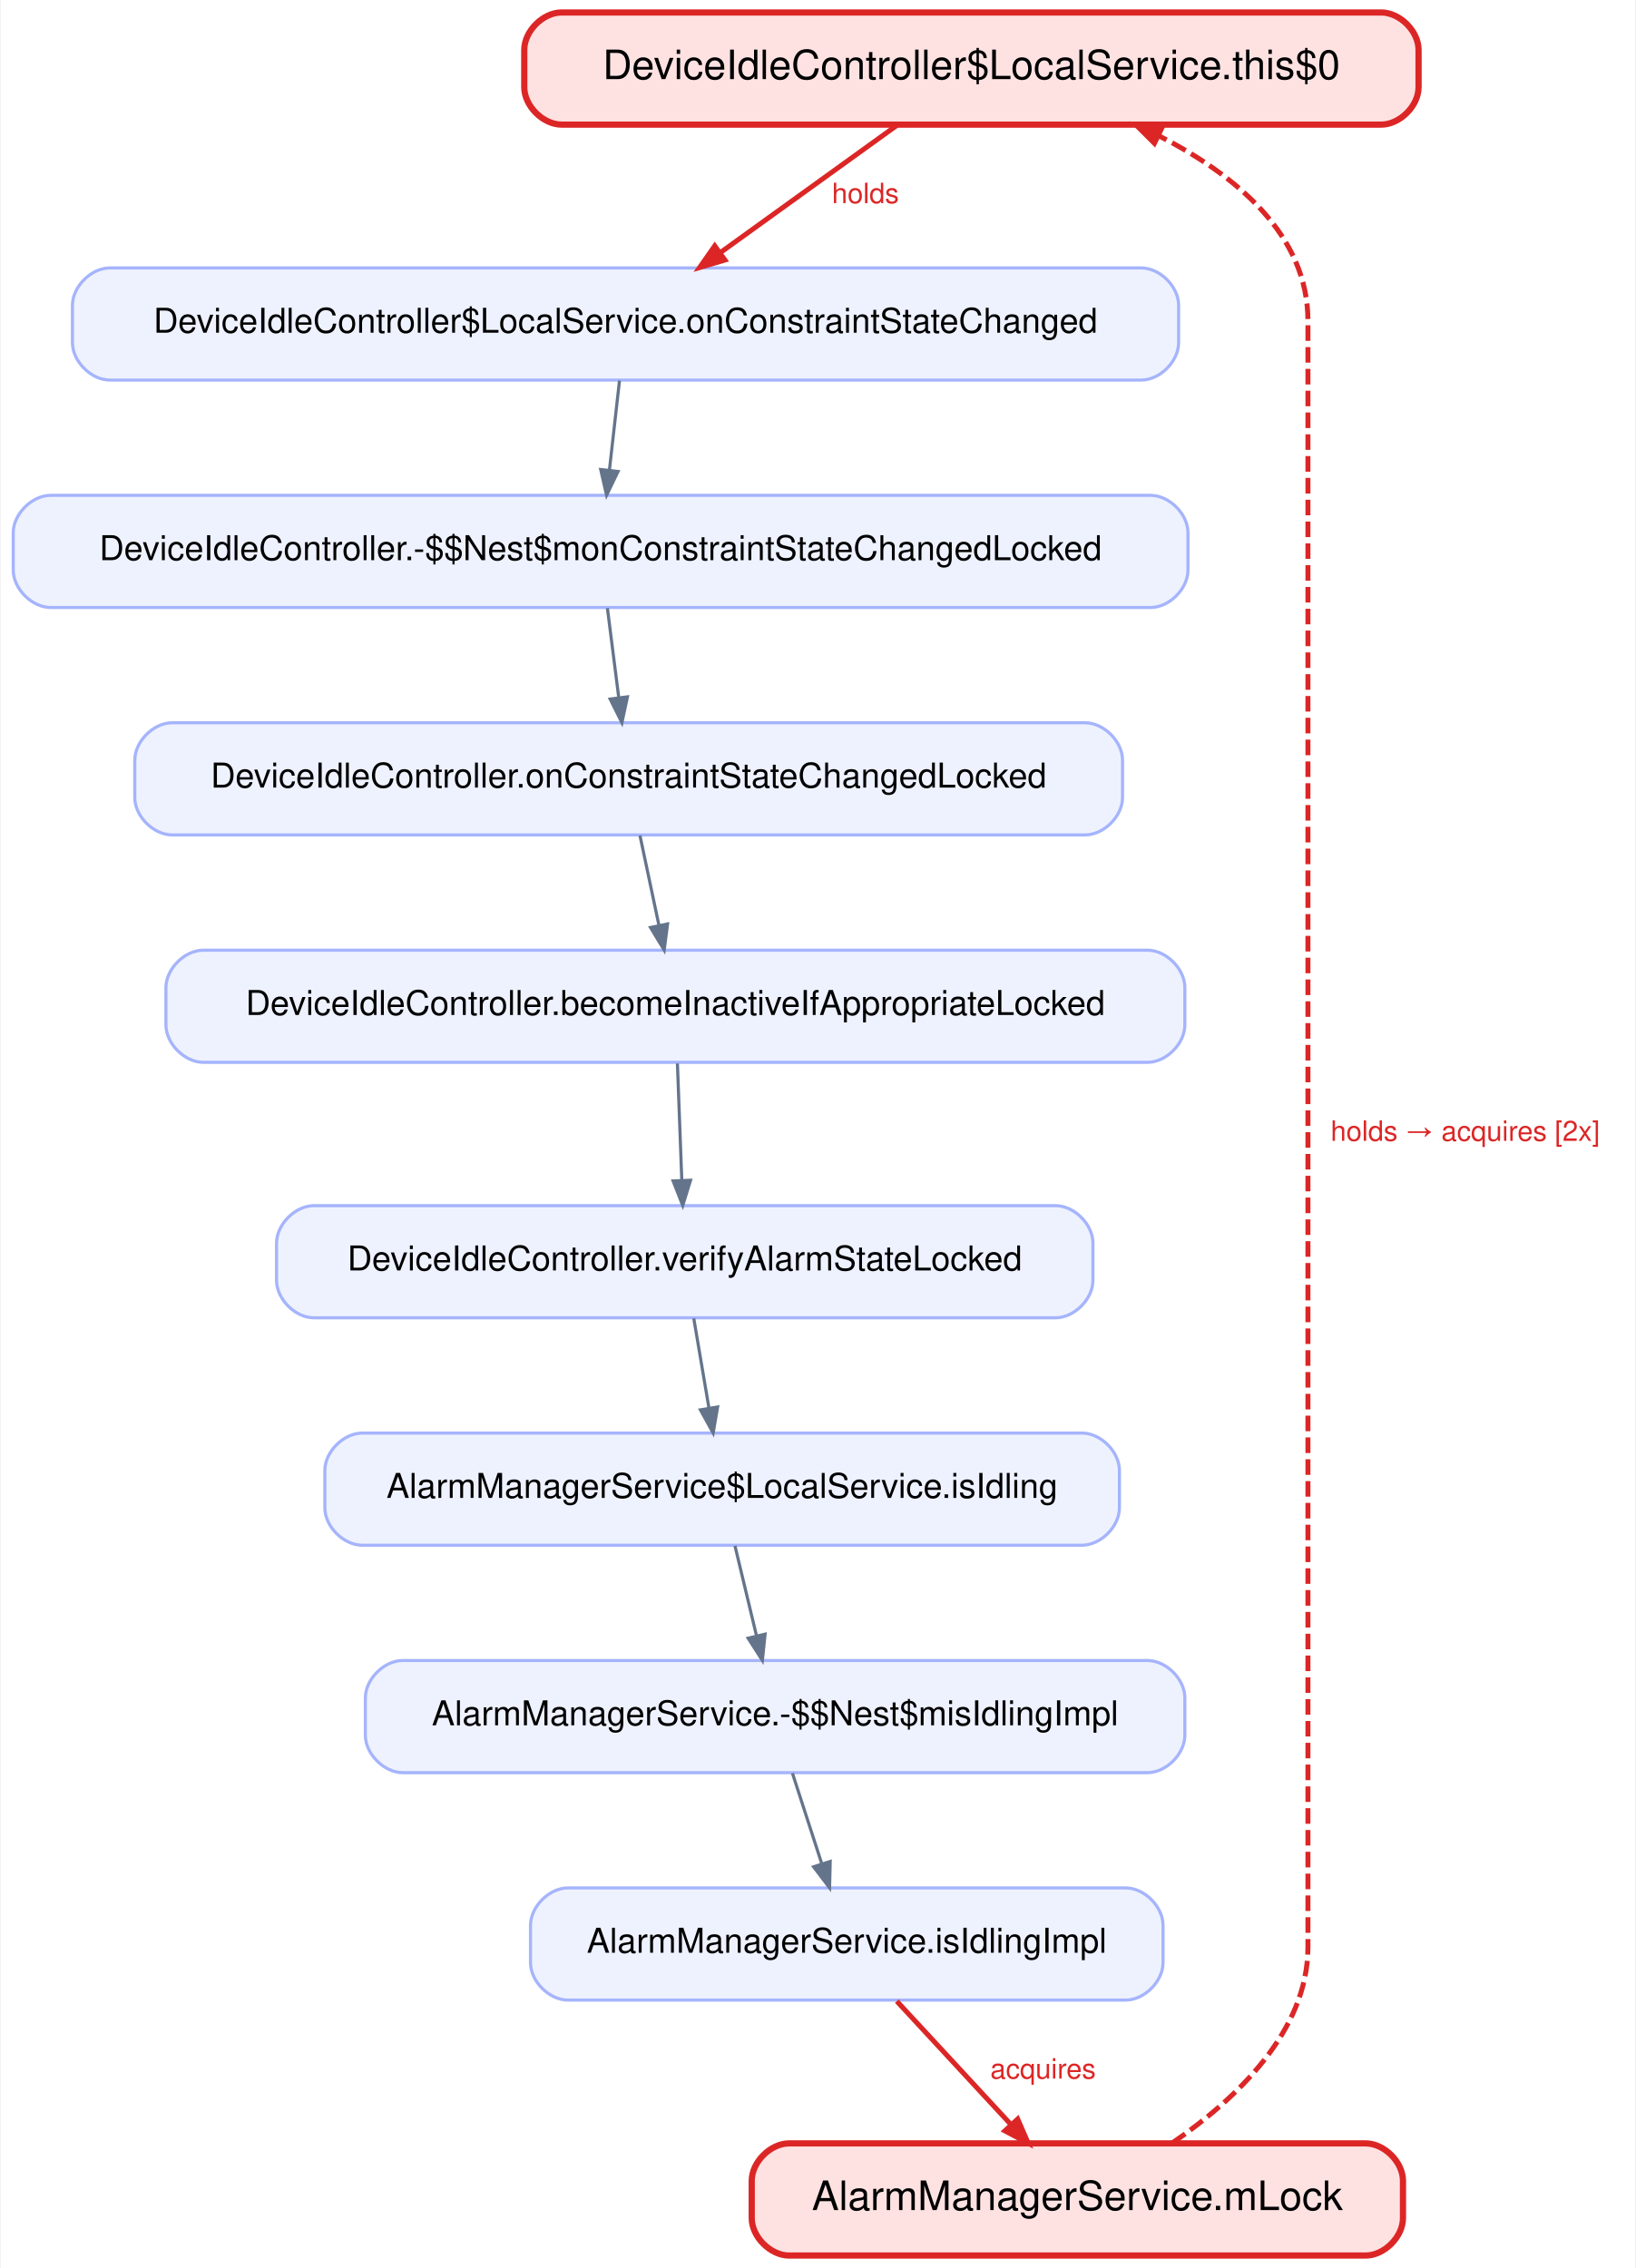
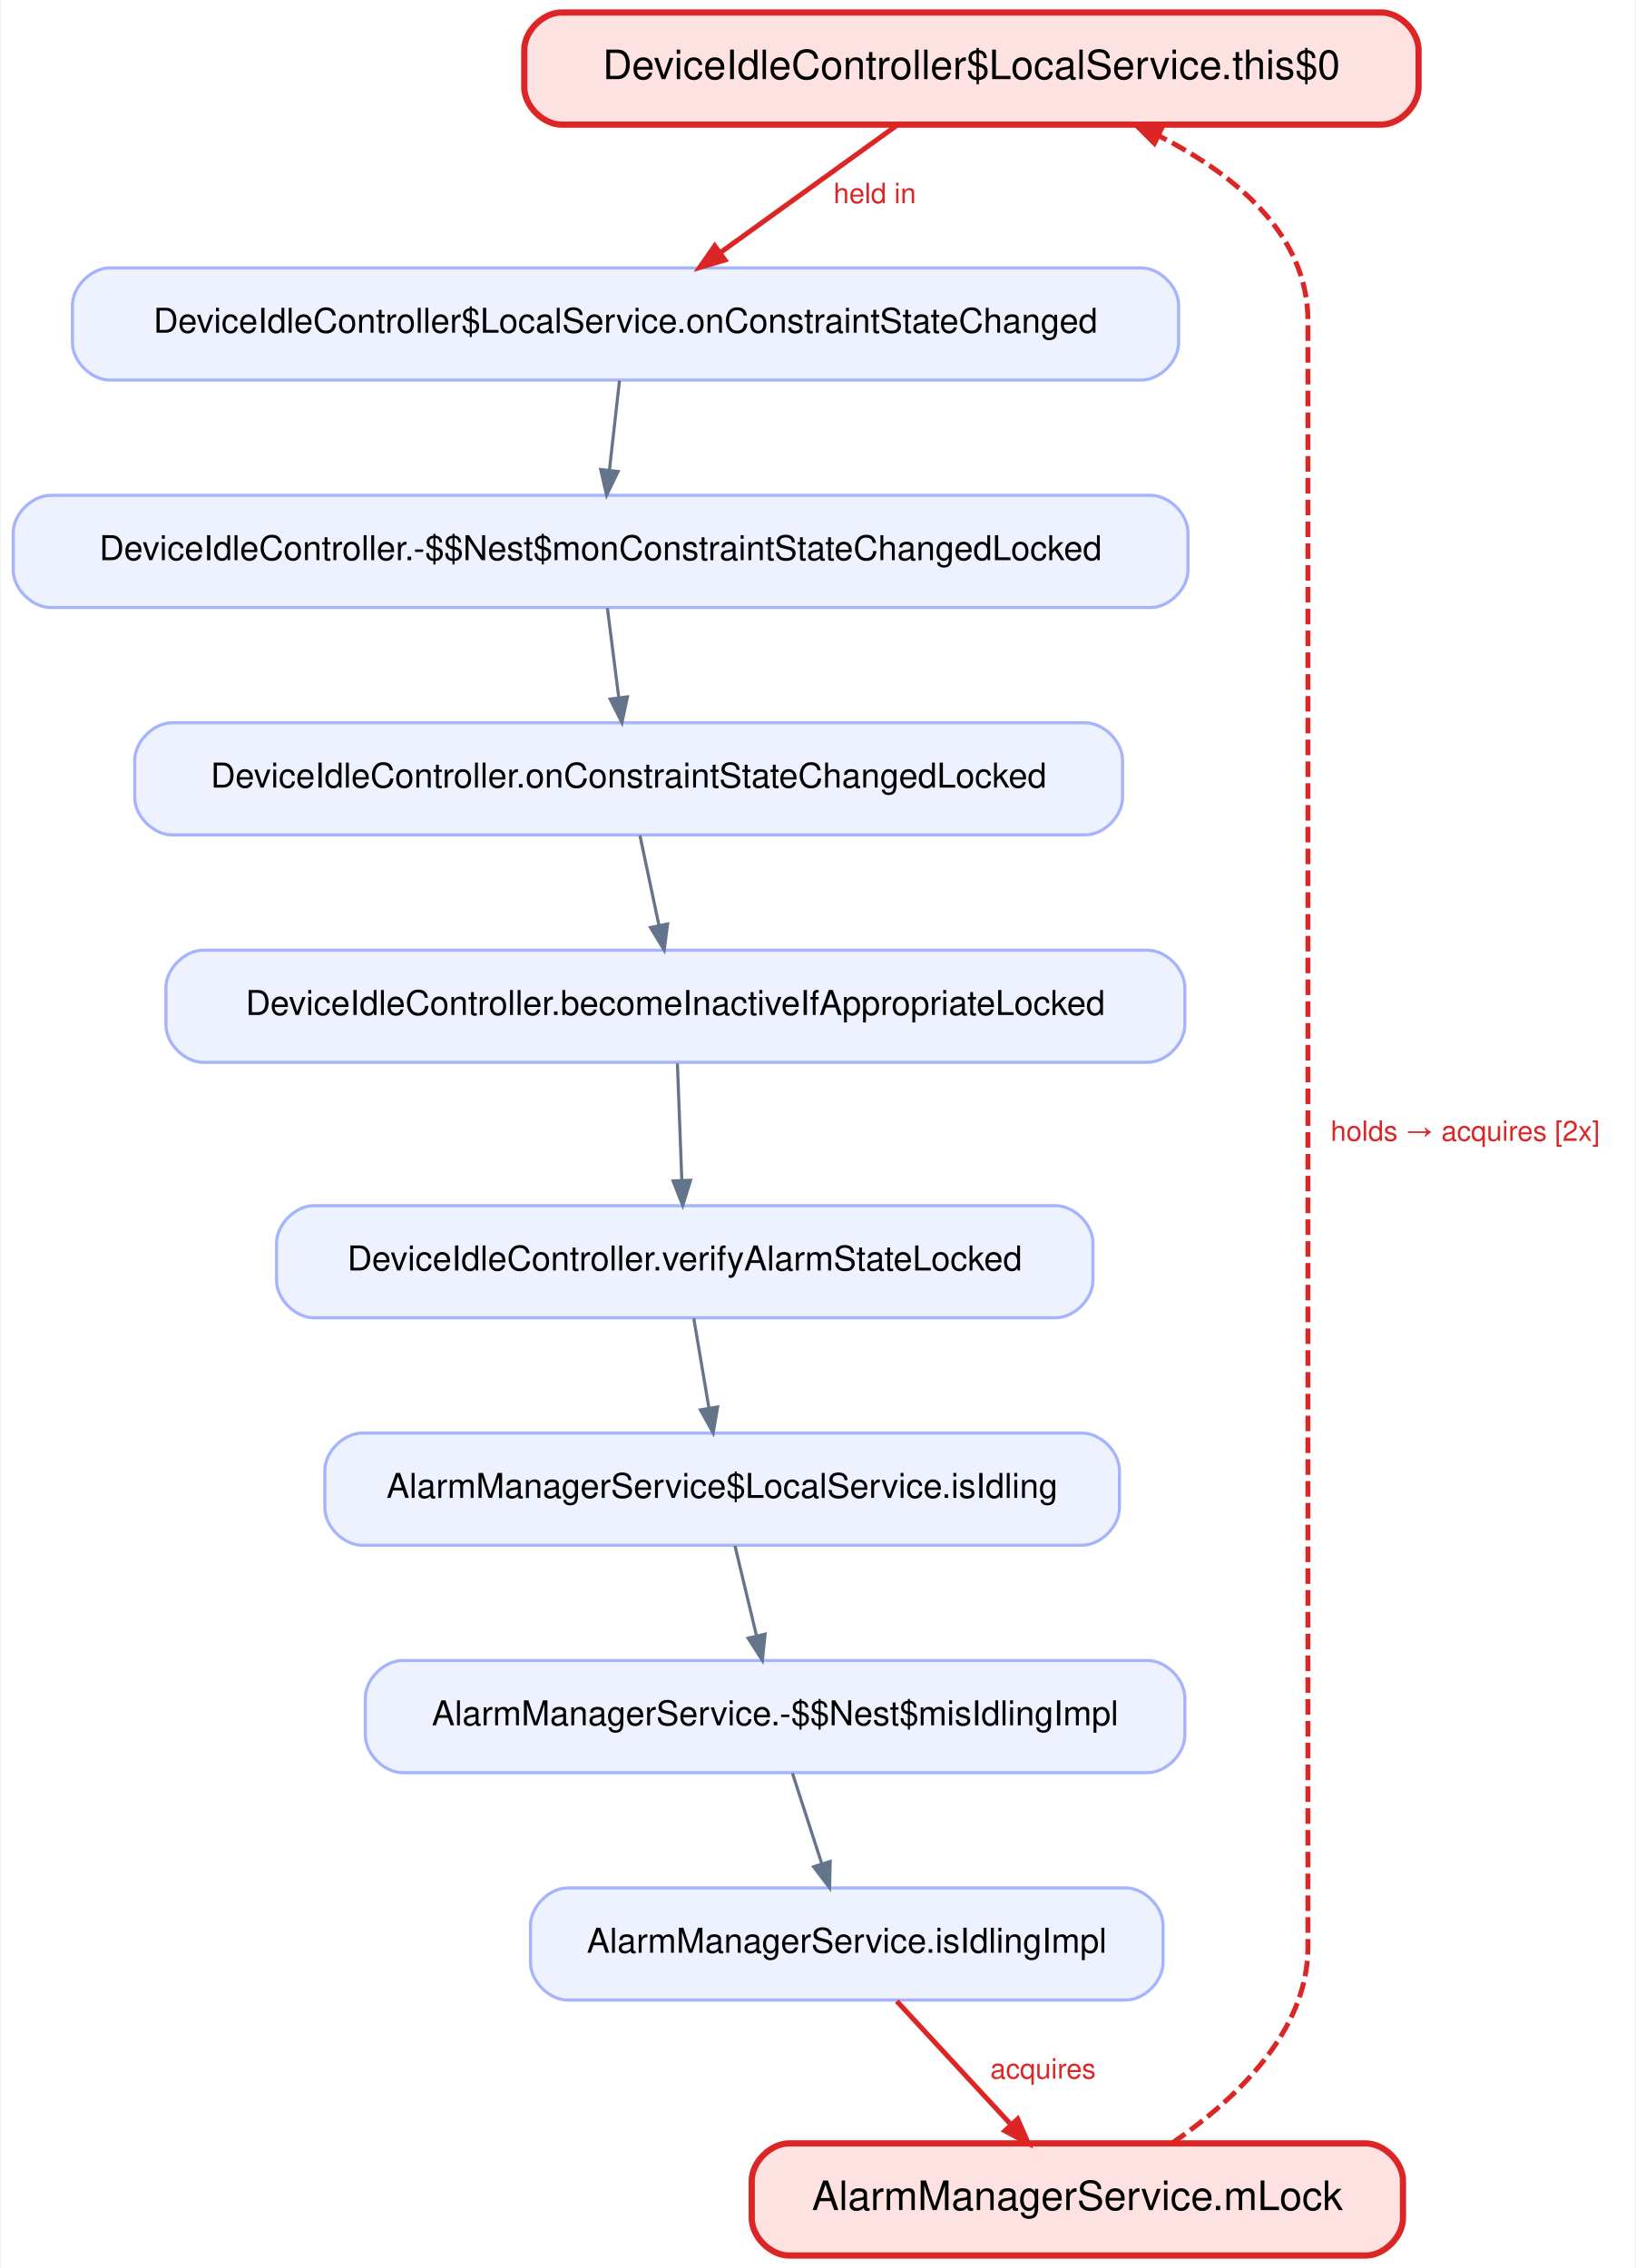
<svg xmlns="http://www.w3.org/2000/svg" width="525pt" height="728pt" viewBox="0.00 0.00 524.50 728.00">
  <g id="graph0" class="graph" transform="scale(1 1) rotate(0) translate(4 724)">
    <polygon fill="white" stroke="transparent" points="-4,4 -4,-724 520.5,-724 520.5,4 -4,4" />
    <g id="node1" class="node">
      <path fill="#fee2e2" stroke="#dc2626" stroke-width="2" d="M439,-720C439,-720 176,-720 176,-720 170,-720 164,-714 164,-708 164,-708 164,-696 164,-696 164,-690 170,-684 176,-684 176,-684 439,-684 439,-684 445,-684 451,-690 451,-696 451,-696 451,-708 451,-708 451,-714 445,-720 439,-720" />
      <text text-anchor="middle" x="307.5" y="-698.6" font-family="Helvetica,sans-Serif" font-size="13.00">DeviceIdleController$LocalService.this$0</text>
    </g>
    <g id="node3" class="node">
      <path fill="#eef2ff" stroke="#a5b4fc" d="M362,-638C362,-638 31,-638 31,-638 25,-638 19,-632 19,-626 19,-626 19,-614 19,-614 19,-608 25,-602 31,-602 31,-602 362,-602 362,-602 368,-602 374,-608 374,-614 374,-614 374,-626 374,-626 374,-632 368,-638 362,-638" />
      <text text-anchor="middle" x="196.5" y="-617.2" font-family="Helvetica,sans-Serif" font-size="11.00">DeviceIdleController$LocalService.onConstraintStateChanged</text>
    </g>
    <g id="edge1" class="edge">
      <path fill="none" stroke="#dc2626" stroke-width="1.6" d="M283.69,-683.84C267.15,-671.92 244.98,-655.94 227.13,-643.07" />
      <polygon fill="#dc2626" stroke="#dc2626" stroke-width="1.6" points="228.4,-640.54 220.27,-638.13 225.13,-645.08 228.4,-640.54" />
-       <text text-anchor="middle" x="273.5" y="-658.8" font-family="Helvetica,sans-Serif" font-size="9.00" fill="#dc2626"> holds</text>
+       <text text-anchor="middle" x="276.5" y="-658.8" font-family="Helvetica,sans-Serif" font-size="9.00" fill="#dc2626"> held in</text>
    </g>
    <g id="node2" class="node">
      <path fill="#fee2e2" stroke="#dc2626" stroke-width="2" d="M434,-36C434,-36 249,-36 249,-36 243,-36 237,-30 237,-24 237,-24 237,-12 237,-12 237,-6 243,0 249,0 249,0 434,0 434,0 440,0 446,-6 446,-12 446,-12 446,-24 446,-24 446,-30 440,-36 434,-36" />
      <text text-anchor="middle" x="341.5" y="-14.6" font-family="Helvetica,sans-Serif" font-size="13.00">AlarmManagerService.mLock</text>
    </g>
    <g id="edge10" class="edge">
      <path fill="none" stroke="#dc2626" stroke-width="1.6" stroke-dasharray="5,2" d="M372.03,-36.19C392.41,-50.15 415.5,-71.94 415.5,-99 415.5,-621 415.5,-621 415.5,-621 415.5,-648.61 392.43,-667.79 367.61,-680.43" />
      <polygon fill="#dc2626" stroke="#dc2626" stroke-width="1.6" points="366.23,-677.99 360.23,-683.98 368.66,-683.03 366.23,-677.99" />
      <text text-anchor="middle" x="466" y="-357.8" font-family="Helvetica,sans-Serif" font-size="9.00" fill="#dc2626"> holds → acquires [2x]</text>
    </g>
    <g id="node4" class="node">
      <path fill="#eef2ff" stroke="#a5b4fc" d="M365,-565C365,-565 12,-565 12,-565 6,-565 0,-559 0,-553 0,-553 0,-541 0,-541 0,-535 6,-529 12,-529 12,-529 365,-529 365,-529 371,-529 377,-535 377,-541 377,-541 377,-553 377,-553 377,-559 371,-565 365,-565" />
      <text text-anchor="middle" x="188.5" y="-544.2" font-family="Helvetica,sans-Serif" font-size="11.00">DeviceIdleController.-$$Nest$monConstraintStateChangedLocked</text>
    </g>
    <g id="edge2" class="edge">
      <path fill="none" stroke="#64748b" d="M194.56,-601.81C193.59,-593.18 192.39,-582.56 191.32,-573.03" />
      <polygon fill="#64748b" stroke="#64748b" points="194.1,-572.66 190.42,-565.03 188.53,-573.29 194.1,-572.66" />
    </g>
    <g id="node5" class="node">
      <path fill="#eef2ff" stroke="#a5b4fc" d="M344,-492C344,-492 51,-492 51,-492 45,-492 39,-486 39,-480 39,-480 39,-468 39,-468 39,-462 45,-456 51,-456 51,-456 344,-456 344,-456 350,-456 356,-462 356,-468 356,-468 356,-480 356,-480 356,-486 350,-492 344,-492" />
      <text text-anchor="middle" x="197.5" y="-471.2" font-family="Helvetica,sans-Serif" font-size="11.00">DeviceIdleController.onConstraintStateChangedLocked</text>
    </g>
    <g id="edge3" class="edge">
      <path fill="none" stroke="#64748b" d="M190.68,-528.81C191.77,-520.18 193.12,-509.56 194.33,-500.03" />
      <polygon fill="#64748b" stroke="#64748b" points="197.11,-500.32 195.34,-492.03 191.56,-499.61 197.11,-500.32" />
    </g>
    <g id="node6" class="node">
      <path fill="#eef2ff" stroke="#a5b4fc" d="M364,-419C364,-419 61,-419 61,-419 55,-419 49,-413 49,-407 49,-407 49,-395 49,-395 49,-389 55,-383 61,-383 61,-383 364,-383 364,-383 370,-383 376,-389 376,-395 376,-395 376,-407 376,-407 376,-413 370,-419 364,-419" />
      <text text-anchor="middle" x="212.5" y="-398.2" font-family="Helvetica,sans-Serif" font-size="11.00">DeviceIdleController.becomeInactiveIfAppropriateLocked</text>
    </g>
    <g id="edge4" class="edge">
      <path fill="none" stroke="#64748b" d="M201.13,-455.81C202.96,-447.18 205.2,-436.56 207.21,-427.03" />
      <polygon fill="#64748b" stroke="#64748b" points="209.99,-427.43 208.9,-419.03 204.51,-426.28 209.99,-427.43" />
    </g>
    <g id="node7" class="node">
      <path fill="#eef2ff" stroke="#a5b4fc" d="M334.5,-337C334.5,-337 96.5,-337 96.5,-337 90.5,-337 84.5,-331 84.5,-325 84.5,-325 84.5,-313 84.5,-313 84.5,-307 90.5,-301 96.5,-301 96.5,-301 334.5,-301 334.5,-301 340.5,-301 346.5,-307 346.5,-313 346.5,-313 346.5,-325 346.5,-325 346.5,-331 340.5,-337 334.5,-337" />
      <text text-anchor="middle" x="215.5" y="-316.2" font-family="Helvetica,sans-Serif" font-size="11.00">DeviceIdleController.verifyAlarmStateLocked</text>
    </g>
    <g id="edge5" class="edge">
      <path fill="none" stroke="#64748b" d="M213.15,-382.64C213.56,-371.66 214.1,-357.29 214.56,-345.09" />
      <polygon fill="#64748b" stroke="#64748b" points="217.36,-345.15 214.86,-337.05 211.76,-344.94 217.36,-345.15" />
    </g>
    <g id="node8" class="node">
      <path fill="#eef2ff" stroke="#a5b4fc" d="M343,-264C343,-264 112,-264 112,-264 106,-264 100,-258 100,-252 100,-252 100,-240 100,-240 100,-234 106,-228 112,-228 112,-228 343,-228 343,-228 349,-228 355,-234 355,-240 355,-240 355,-252 355,-252 355,-258 349,-264 343,-264" />
      <text text-anchor="middle" x="227.5" y="-243.2" font-family="Helvetica,sans-Serif" font-size="11.00">AlarmManagerService$LocalService.isIdling</text>
    </g>
    <g id="edge6" class="edge">
      <path fill="none" stroke="#64748b" d="M218.4,-300.81C219.86,-292.18 221.66,-281.56 223.27,-272.03" />
      <polygon fill="#64748b" stroke="#64748b" points="226.05,-272.38 224.62,-264.03 220.53,-271.45 226.05,-272.38" />
    </g>
    <g id="node9" class="node">
      <path fill="#eef2ff" stroke="#a5b4fc" d="M364,-191C364,-191 125,-191 125,-191 119,-191 113,-185 113,-179 113,-179 113,-167 113,-167 113,-161 119,-155 125,-155 125,-155 364,-155 364,-155 370,-155 376,-161 376,-167 376,-167 376,-179 376,-179 376,-185 370,-191 364,-191" />
      <text text-anchor="middle" x="244.5" y="-170.2" font-family="Helvetica,sans-Serif" font-size="11.00">AlarmManagerService.-$$Nest$misIdlingImpl</text>
    </g>
    <g id="edge7" class="edge">
      <path fill="none" stroke="#64748b" d="M231.62,-227.81C233.68,-219.18 236.23,-208.56 238.51,-199.03" />
      <polygon fill="#64748b" stroke="#64748b" points="241.28,-199.46 240.42,-191.03 235.84,-198.16 241.28,-199.46" />
    </g>
    <g id="node10" class="node">
      <path fill="#eef2ff" stroke="#a5b4fc" d="M357,-118C357,-118 178,-118 178,-118 172,-118 166,-112 166,-106 166,-106 166,-94 166,-94 166,-88 172,-82 178,-82 178,-82 357,-82 357,-82 363,-82 369,-88 369,-94 369,-94 369,-106 369,-106 369,-112 363,-118 357,-118" />
      <text text-anchor="middle" x="267.5" y="-97.2" font-family="Helvetica,sans-Serif" font-size="11.00">AlarmManagerService.isIdlingImpl</text>
    </g>
    <g id="edge8" class="edge">
      <path fill="none" stroke="#64748b" d="M250.07,-154.81C252.89,-146.09 256.38,-135.34 259.48,-125.75" />
      <polygon fill="#64748b" stroke="#64748b" points="262.18,-126.5 261.98,-118.03 256.85,-124.78 262.18,-126.5" />
    </g>
    <g id="edge9" class="edge">
      <path fill="none" stroke="#dc2626" stroke-width="1.6" d="M283.56,-81.64C294.3,-70.03 308.55,-54.63 320.23,-42" />
      <polygon fill="#dc2626" stroke="#dc2626" stroke-width="1.6" points="322.35,-43.82 325.73,-36.05 318.24,-40.02 322.35,-43.82" />
      <text text-anchor="middle" x="330.5" y="-56.8" font-family="Helvetica,sans-Serif" font-size="9.00" fill="#dc2626"> acquires</text>
    </g>
  </g>
</svg>
